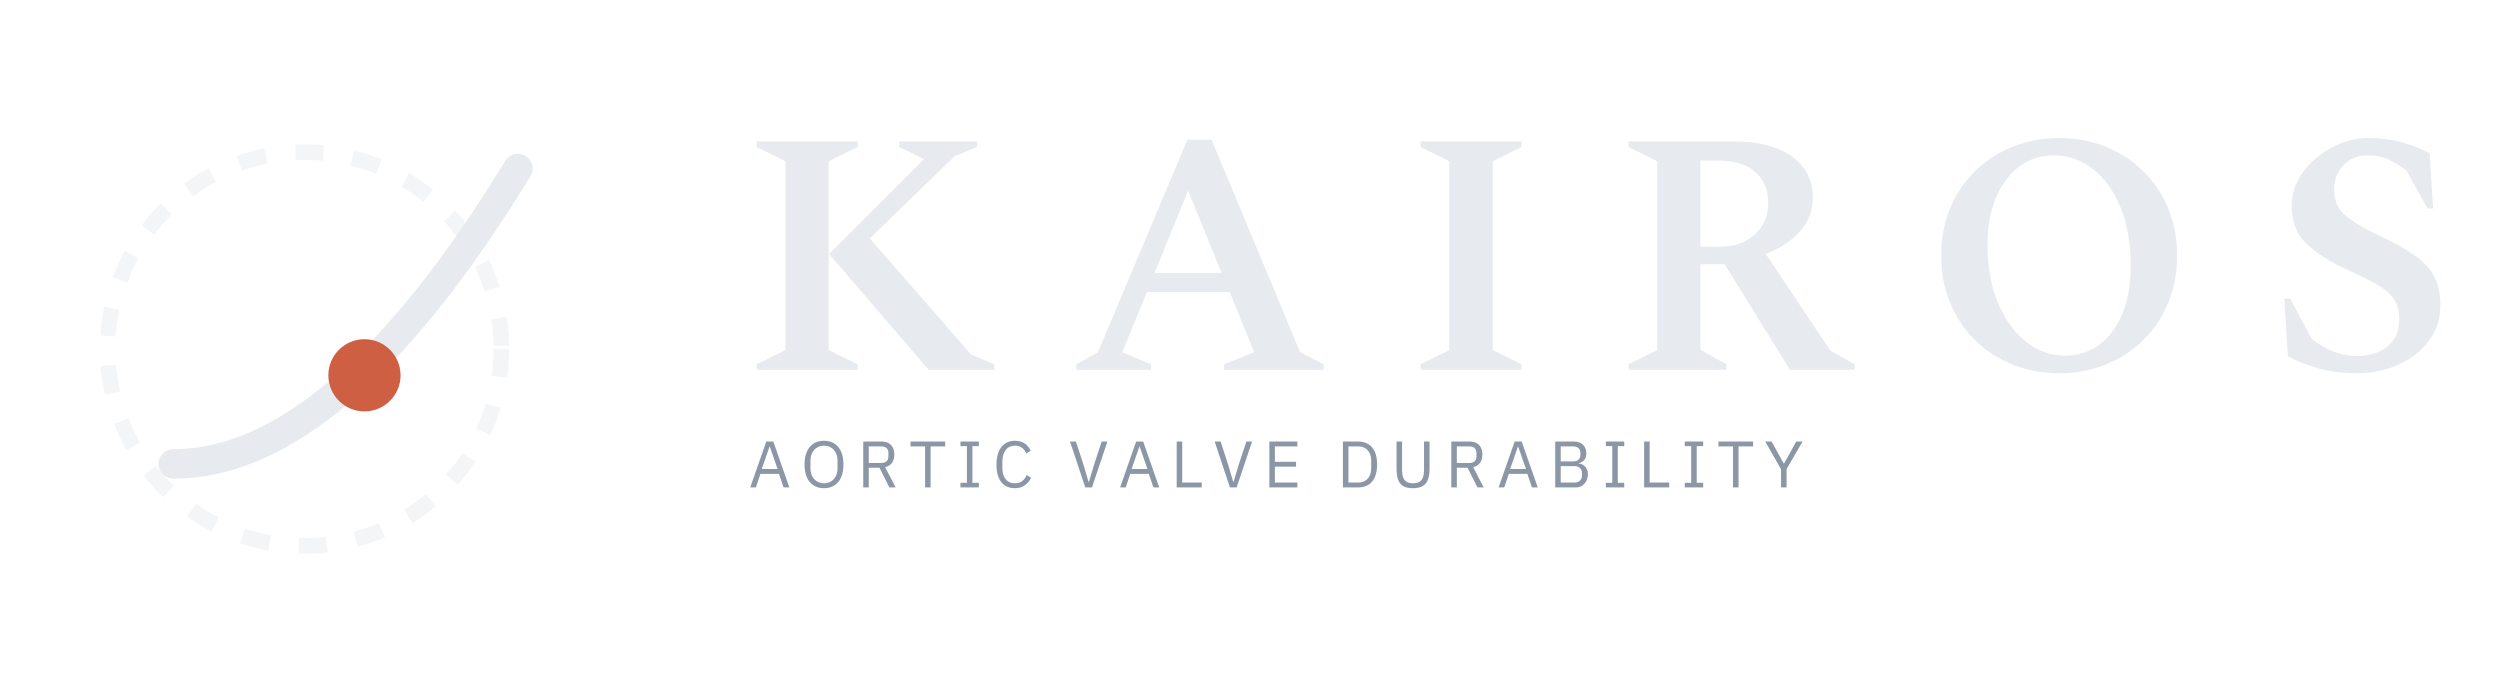
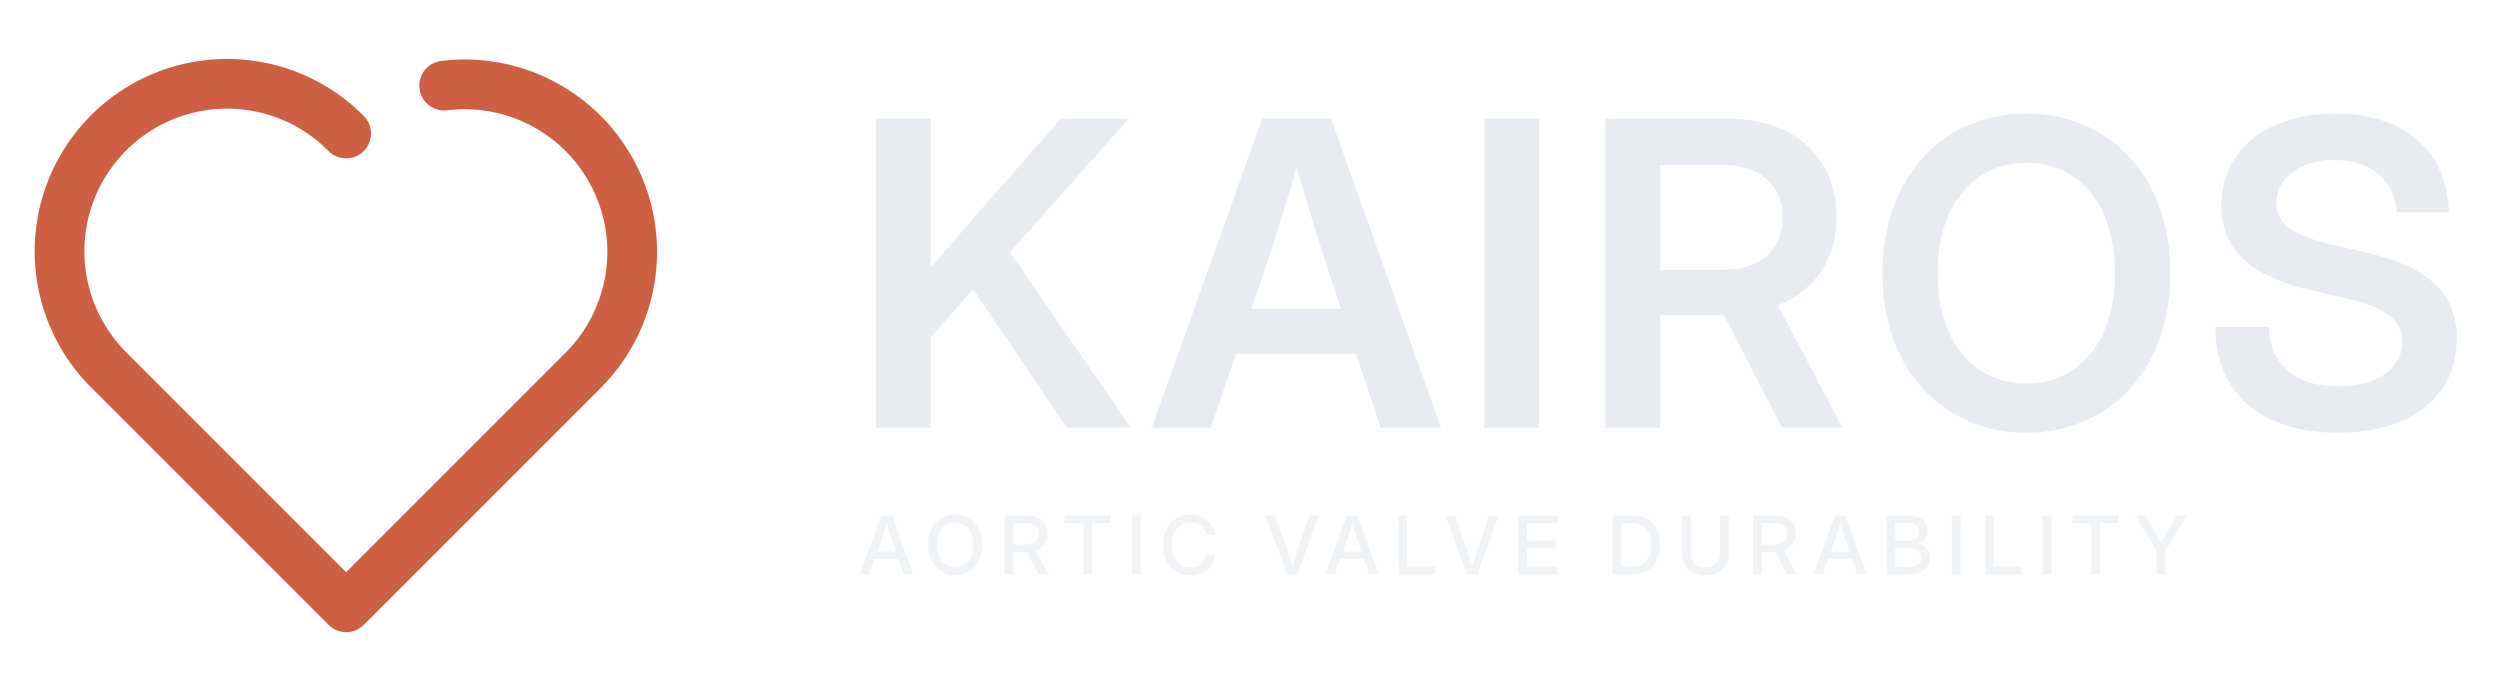
- <svg xmlns="http://www.w3.org/2000/svg" viewBox="0 0 722.4 201.8" width="2890" height="807" role="img" aria-label="KAIROS">
-   <g transform="translate(12.0 25.0) scale(2.371875)">
-     <circle cx="32" cy="32" r="24" stroke="#E7EBF0" stroke-width="1.9" stroke-dasharray="3.4 3.6" opacity="0.50" fill="none" />
-     <path d="M16 46 Q 36 46 58 10" stroke="#E7EBF0" stroke-width="3.6" stroke-linecap="round" fill="none" />
-     <circle cx="39.3" cy="35.2" r="4.4" fill="#CF5F43" />
+ <svg xmlns="http://www.w3.org/2000/svg" viewBox="0 0 541.13 150" width="2165" height="600" role="img" aria-label="KAIROS">
+   <g transform="scale(2.34)">
+     <path d="M32 12.35A15.5 15.5 0 1 0 10.08 34.27L32 56.19L53.92 34.27A15.5 15.5 0 0 0 41.07 7.92" stroke="#CF5F43" stroke-width="4.6" stroke-linecap="round" stroke-linejoin="round" fill="none" />
  </g>
-   <path d="M218.6 106.9V105.3L226.9 101.2V46.6L218.6 42.5V40.9H247.8V42.5L239.4 46.6V101.2L247.8 105.3V106.9ZM239.5 73.4 267.0 46.0 259.8 42.5V40.9H282.3V42.5L275.8 45.2L251.3 68.9L280.6 102.5L287.3 105.3V106.9H268.3Z M311.0 106.9V105.3L317.2 101.9L343.1 40.4H350.1L375.7 101.8L382.5 105.3V106.9H353.7V105.3L362.4 101.8L355.3 84.4H331.4L324.3 101.8L332.6 105.3V106.9ZM333.6 78.9H353.0L343.3 55.1Z M410.5 106.9V105.3L418.8 101.2V46.6L410.5 42.5V40.9H439.7V42.5L431.4 46.6V101.2L439.7 105.3V106.9Z M470.6 106.9V105.3L478.9 101.2V46.6L470.6 42.5V40.9H501.3Q511.8 40.9 517.85 45.25Q523.9 49.6 523.9 57.2Q523.9 62.8 520.15 66.95Q516.4 71.1 510.3 73.4L529.0 101.4L536.0 105.3V106.9H517.3L498.4 76.4H491.4V101.1L498.9 105.3V106.9ZM496.5 46.4H491.4V71.3H497.1Q503.3 71.3 507.15 67.75Q511 64.2 511 58.7Q511 52.9 507.2 49.65Q503.4 46.4 496.5 46.4Z M595.1 107.9Q587.8 107.9 581.55 105.35Q575.3 102.8 570.7 98.25Q566.1 93.7 563.55 87.45Q561.0 81.2 561.0 73.9Q561.0 66.5 563.55 60.3Q566.1 54.1 570.7 49.55Q575.3 45.0 581.55 42.45Q587.8 39.9 595.1 39.9Q602.4 39.9 608.65 42.45Q614.9 45.0 619.5 49.55Q624.1 54.1 626.65 60.3Q629.2 66.5 629.2 73.9Q629.2 81.2 626.65 87.45Q624.1 93.7 619.5 98.25Q614.9 102.8 608.65 105.35Q602.4 107.9 595.1 107.9ZM596.9 102.8Q602.5 102.8 606.75 99.6Q611.0 96.4 613.4 90.6Q615.8 84.8 615.8 76.9Q615.8 67.2 612.85 60.0Q609.9 52.8 604.85 48.85Q599.8 44.9 593.6 44.9Q588.0 44.9 583.7 48.05Q579.4 51.2 576.9 57.0Q574.4 62.8 574.4 70.7Q574.4 80.4 577.45 87.6Q580.5 94.8 585.55 98.8Q590.6 102.8 596.9 102.8Z M681.7 107.9Q675.3 107.9 670.6 106.65Q665.9 105.4 661.2 103.0L660.2 86.3H661.9L668.0 97.8Q674.2 102.9 681.0 102.9Q686.6 102.9 690.0 100.15Q693.4 97.4 693.4 92.3Q693.4 88.5 691.65 86.15Q689.9 83.8 686.3 81.85Q682.7 79.9 677.0 77.3Q669.9 73.9 666.1 69.95Q662.3 66.0 662.3 59.3Q662.3 55.6 664.15 52.1Q666.0 48.6 669.2 45.85Q672.4 43.1 676.4 41.5Q680.4 39.9 684.5 39.9Q689.5 39.9 693.85 41.05Q698.2 42.2 702.2 44.3L703.2 60.3H701.6L695.5 49.3Q692.6 47.1 690.05 46.0Q687.5 44.9 684.3 44.9Q680.1 44.9 677.35 47.7Q674.6 50.5 674.6 54.8Q674.6 59.3 677.6 62.05Q680.6 64.8 687.6 68.1Q693.7 70.9 697.6 73.6Q701.5 76.3 703.4 79.7Q705.3 83.1 705.3 88.1Q705.3 92.9 703.25 96.55Q701.2 100.2 697.75 102.75Q694.3 105.3 690.1 106.6Q685.9 107.9 681.7 107.9Z" fill="#E7EBF0" />
-   <path d="M228.042 140.9H226.37L225.04 136.986H219.682L218.352 140.9H216.737L221.373 127.638H223.406ZM224.641 135.58 222.969 130.773 222.399 129.12H222.304L221.734 130.773L220.062 135.58Z M238.055 141.128Q236.345 141.128 235.082 140.34Q233.818 139.551 233.125 138.022Q232.431 136.492 232.431 134.269Q232.431 132.046 233.125 130.517Q233.818 128.987 235.082 128.198Q236.345 127.41 238.055 127.41Q239.765 127.41 241.029 128.198Q242.292 128.987 242.986 130.517Q243.679 132.046 243.679 134.269Q243.679 136.492 242.986 138.022Q242.292 139.551 241.029 140.34Q239.765 141.128 238.055 141.128ZM238.055 139.703Q239.214 139.703 240.088 139.161Q240.962 138.62 241.466 137.651Q241.969 136.682 241.969 135.371V133.167Q241.969 131.856 241.466 130.877Q240.962 129.899 240.088 129.367Q239.214 128.835 238.055 128.835Q236.915 128.835 236.031 129.367Q235.148 129.899 234.644 130.877Q234.141 131.856 234.141 133.167V135.371Q234.141 136.682 234.644 137.651Q235.148 138.62 236.031 139.161Q236.915 139.703 238.055 139.703Z M250.994 135.2V140.9H249.398V127.638H254.68Q255.839 127.638 256.666 128.075Q257.492 128.512 257.938 129.348Q258.385 130.184 258.385 131.4Q258.385 132.844 257.701 133.794Q257.017 134.744 255.725 135.048L258.765 140.9H256.96L254.091 135.2ZM250.994 133.832H254.68Q255.307 133.832 255.753 133.613Q256.2 133.395 256.438 132.968Q256.675 132.54 256.675 131.932V130.944Q256.675 130.336 256.438 129.909Q256.2 129.481 255.753 129.262Q255.307 129.044 254.68 129.044H250.994Z M273.091 129.044H268.873V140.9H267.277V129.044H263.059V127.638H273.091Z M282.819 140.9H277.499V139.57H279.361V128.968H277.499V127.638H282.819V128.968H280.957V139.57H282.819Z M293.25 141.128Q291.578 141.128 290.381 140.358Q289.184 139.589 288.548 138.079Q287.911 136.568 287.911 134.345Q287.911 132.122 288.548 130.574Q289.184 129.025 290.381 128.218Q291.578 127.41 293.25 127.41Q294.903 127.41 296.043 128.17Q297.183 128.93 297.81 130.317L296.518 131.096Q296.119 130.07 295.302 129.452Q294.485 128.835 293.25 128.835Q291.54 128.835 290.581 130.079Q289.621 131.324 289.621 133.357V135.333Q289.621 137.366 290.581 138.535Q291.54 139.703 293.25 139.703Q294.523 139.703 295.378 139.048Q296.233 138.392 296.632 137.309L297.905 138.107Q297.278 139.494 296.091 140.311Q294.903 141.128 293.25 141.128Z M315.518 140.9H313.58L309.172 127.638H310.882L313.067 134.326L314.53 139.304H314.625L316.126 134.326L318.33 127.638H319.983Z M334.955 140.9H333.283L331.953 136.986H326.595L325.265 140.9H323.65L328.286 127.638H330.319ZM331.554 135.58 329.882 130.773 329.312 129.12H329.217L328.647 130.773L326.975 135.58Z M347.248 140.9H340.009V127.638H341.605V139.494H347.248Z M357.337 140.9H355.399L350.991 127.638H352.701L354.886 134.326L356.349 139.304H356.444L357.945 134.326L360.149 127.638H361.802Z M374.893 140.9H366.799V127.638H374.893V129.044H368.395V133.49H374.513V134.896H368.395V139.494H374.893Z M388.06 140.9V127.638H392.506Q394.159 127.638 395.385 128.37Q396.61 129.101 397.275 130.573Q397.94 132.046 397.94 134.269Q397.94 136.492 397.275 137.965Q396.61 139.437 395.385 140.168Q394.159 140.9 392.506 140.9ZM389.656 139.494H392.506Q393.608 139.494 394.444 139.0Q395.28 138.506 395.755 137.584Q396.23 136.663 396.23 135.352V133.186Q396.23 131.875 395.755 130.944Q395.28 130.013 394.444 129.529Q393.608 129.044 392.506 129.044H389.656Z M403.564 127.638H405.16V135.846Q405.16 137.1 405.464 137.964Q405.768 138.829 406.462 139.266Q407.155 139.703 408.333 139.703Q409.511 139.703 410.204 139.266Q410.898 138.829 411.202 137.964Q411.506 137.1 411.506 135.846V127.638H413.102V135.466Q413.102 137.385 412.636 138.649Q412.171 139.912 411.107 140.52Q410.043 141.128 408.276 141.128Q406.509 141.128 405.483 140.52Q404.457 139.912 404.01 138.649Q403.564 137.385 403.564 135.466Z M420.987 135.2V140.9H419.391V127.638H424.673Q425.832 127.638 426.659 128.075Q427.485 128.512 427.932 129.348Q428.378 130.184 428.378 131.4Q428.378 132.844 427.694 133.794Q427.01 134.744 425.718 135.048L428.758 140.9H426.953L424.084 135.2ZM420.987 133.832H424.673Q425.3 133.832 425.747 133.613Q426.193 133.395 426.431 132.968Q426.668 132.54 426.668 131.932V130.944Q426.668 130.336 426.431 129.909Q426.193 129.481 425.747 129.262Q425.3 129.044 424.673 129.044H420.987Z M444.376 140.9H442.704L441.374 136.986H436.016L434.686 140.9H433.071L437.707 127.638H439.74ZM440.975 135.58 439.303 130.773 438.733 129.12H438.638L438.068 130.773L436.396 135.58Z M449.43 140.9V127.638H454.883Q456.517 127.638 457.467 128.569Q458.417 129.5 458.417 131.058Q458.417 132.046 458.066 132.635Q457.714 133.224 457.211 133.509Q456.707 133.794 456.27 133.87V133.984Q456.631 134.003 457.077 134.184Q457.524 134.364 457.933 134.725Q458.341 135.086 458.607 135.656Q458.873 136.226 458.873 137.062Q458.873 138.145 458.427 139.019Q457.98 139.893 457.211 140.397Q456.441 140.9 455.453 140.9ZM451.026 134.744V139.494H454.959Q455.643 139.494 456.137 139.257Q456.631 139.019 456.897 138.563Q457.163 138.107 457.163 137.442V136.796Q457.163 136.131 456.897 135.675Q456.631 135.219 456.137 134.981Q455.643 134.744 454.959 134.744ZM451.026 129.044V133.376H454.693Q455.32 133.376 455.767 133.157Q456.213 132.939 456.46 132.531Q456.707 132.122 456.707 131.533V130.887Q456.707 130.298 456.46 129.889Q456.213 129.481 455.767 129.262Q455.32 129.044 454.693 129.044Z M469.38 140.9H464.06V139.57H465.922V128.968H464.06V127.638H469.38V128.968H467.518V139.57H469.38Z M482.376 140.9H475.137V127.638H476.733V139.494H482.376Z M492.199 140.9H486.879V139.57H488.741V128.968H486.879V127.638H492.199V128.968H490.337V139.57H492.199Z M506.639 129.044H502.421V140.9H500.825V129.044H496.607V127.638H506.639Z M516.31 140.9H514.714V135.656L510.154 127.638H511.978L515.512 134.022H515.569L519.103 127.638H520.927L516.31 135.599Z" fill="#8B97A6" />
+   <path transform="translate(184 92.6)" d="M5.57 0H17.43V-19.59L26.59 -29.96L46.94 0H60.78L34.59 -37.96L60.33 -66.93H45.69L27.9 -46.76C24.39 -42.72 20.93 -38.68 17.43 -34.63V-66.93H5.57ZM65.3 0H78.06L83.54 -15.99H109.51L114.85 0H127.92L104.11 -66.93H89.2ZM86.86 -25.74 90.1 -35.17C92.12 -41.33 94.14 -47.75 96.66 -56.2C99.17 -47.75 101.15 -41.33 103.13 -35.17L106.27 -25.74ZM149.16 -66.93H137.3V0H149.16ZM163.52 0H175.38V-24.35H188.85C188.99 -24.35 189.08 -24.35 189.17 -24.35L201.75 0H214.82L200.85 -26.5C208.8 -29.74 213.56 -36.43 213.56 -45.55C213.56 -58.67 204.35 -66.93 189.62 -66.93H163.52ZM175.38 -34.14V-56.87H188.94C196.94 -56.87 201.88 -52.51 201.88 -45.55C201.88 -38.54 196.94 -34.14 189.03 -34.14ZM254.65 1.08C272.57 1.08 285.83 -12.53 285.83 -33.42C285.83 -54.4 272.57 -68.01 254.65 -68.01C236.73 -68.01 223.47 -54.4 223.47 -33.42C223.47 -12.58 236.73 1.08 254.65 1.08ZM254.65 -9.57C243.69 -9.57 235.42 -18.15 235.42 -33.42C235.42 -48.74 243.69 -57.37 254.65 -57.37C265.57 -57.37 273.83 -48.74 273.83 -33.42C273.83 -18.15 265.57 -9.57 254.65 -9.57ZM322.06 1.08C337.92 1.08 347.85 -6.83 347.85 -19.32C347.85 -29.15 341.6 -34.95 327.72 -38.05L320.94 -39.62C312.23 -41.64 308.77 -44.16 308.77 -48.65C308.77 -54.13 314.02 -57.95 321.43 -57.95C329.25 -57.95 334.37 -53.68 334.87 -46.63H346.14C345.74 -59.93 336.44 -68.01 321.48 -68.01C306.7 -68.01 296.86 -60.02 296.86 -48.07C296.86 -38.68 303.02 -32.79 316.4 -29.74L323.59 -28.12C332.53 -26.05 336.03 -23.31 336.03 -18.6C336.03 -12.71 330.51 -8.94 322.15 -8.94C312.85 -8.94 307.28 -13.75 307.19 -21.83H295.56C295.56 -7.5 305.49 1.08 322.06 1.08Z" fill="#E7EBF0" />
+   <path transform="translate(186 124.33)" d="M0.14 0H2.15L3.32 -3.31H8.45L9.58 0H11.64L7.05 -12.73H4.76ZM3.89 -4.92 4.68 -7.18C5.03 -8.23 5.4 -9.35 5.91 -11C6.42 -9.35 6.78 -8.23 7.13 -7.18L7.9 -4.92ZM20.73 0.21C24.12 0.21 26.59 -2.46 26.59 -6.36C26.59 -10.27 24.12 -12.94 20.73 -12.94C17.34 -12.94 14.88 -10.27 14.88 -6.36C14.88 -2.47 17.34 0.21 20.73 0.21ZM20.73 -1.53C18.54 -1.53 16.78 -3.26 16.78 -6.36C16.78 -9.48 18.54 -11.2 20.73 -11.2C22.93 -11.2 24.69 -9.48 24.69 -6.36C24.69 -3.26 22.93 -1.53 20.73 -1.53ZM31.42 0H33.32V-4.82H36.14C36.16 -4.82 36.2 -4.82 36.22 -4.82L38.76 0H40.9L38.15 -5.14C39.74 -5.71 40.7 -6.99 40.7 -8.77C40.7 -11.2 38.99 -12.73 36.27 -12.73H31.42ZM33.32 -6.43V-11.09H36.18C37.82 -11.09 38.83 -10.2 38.83 -8.77C38.83 -7.33 37.83 -6.43 36.19 -6.43ZM44.45 -11.07H48.51V0H50.42V-11.07H54.46V-12.73H44.45ZM60.91 -12.73H59.01V0H60.91ZM71.67 0.21C74.45 0.21 76.6 -1.51 77.04 -4.22H75.12C74.72 -2.5 73.42 -1.53 71.69 -1.53C69.18 -1.53 67.64 -3.48 67.64 -6.36C67.64 -9.25 69.18 -11.2 71.69 -11.2C73.42 -11.2 74.73 -10.23 75.11 -8.49H77.04C76.59 -11.21 74.45 -12.94 71.67 -12.94C68.15 -12.94 65.73 -10.28 65.73 -6.36C65.73 -2.46 68.16 0.21 71.67 0.21ZM92.59 0H94.87L99.42 -12.73H97.41L94.96 -5.55C94.65 -4.63 94.27 -3.4 93.76 -1.73C93.23 -3.4 92.83 -4.63 92.53 -5.55L90 -12.73H87.96ZM100.91 0H102.93L104.09 -3.31H109.22L110.35 0H112.41L107.82 -12.73H105.53ZM104.66 -4.92 105.46 -7.18C105.81 -8.23 106.17 -9.35 106.69 -11C107.19 -9.35 107.55 -8.23 107.9 -7.18L108.67 -4.92ZM116.69 0H124.61V-1.67H118.59V-12.73H116.69ZM131.52 0H133.8L138.36 -12.73H136.35L133.9 -5.55C133.59 -4.63 133.2 -3.4 132.69 -1.73C132.16 -3.4 131.77 -4.63 131.46 -5.55L128.94 -12.73H126.9ZM142.64 0H151.2V-1.67H144.54V-5.67H150.7V-7.31H144.54V-11.07H151.2V-12.73H142.64ZM167.18 0C171.07 0 173.34 -2.43 173.34 -6.38C173.34 -10.32 171.06 -12.73 167.31 -12.73H163.06V0ZM164.96 -1.65V-11.08H167.19C170.03 -11.08 171.44 -9.33 171.44 -6.38C171.44 -3.42 170.03 -1.65 167.06 -1.65ZM183.16 0.21C186.22 0.21 188.22 -1.7 188.22 -4.36V-12.73H186.33V-4.51C186.33 -2.77 185.13 -1.51 183.16 -1.51C181.21 -1.51 180 -2.77 180 -4.51V-12.73H178.11V-4.36C178.11 -1.7 180.1 0.21 183.16 0.21ZM193.46 0H195.36V-4.82H198.18C198.2 -4.82 198.24 -4.82 198.26 -4.82L200.8 0H202.94L200.19 -5.14C201.77 -5.71 202.74 -6.99 202.74 -8.77C202.74 -11.2 201.03 -12.73 198.31 -12.73H193.46ZM195.36 -6.43V-11.09H198.22C199.86 -11.09 200.87 -10.2 200.87 -8.77C200.87 -7.33 199.87 -6.43 198.23 -6.43ZM206.58 0H208.59L209.76 -3.31H214.89L216.02 0H218.08L213.49 -12.73H211.2ZM210.33 -4.92 211.12 -7.18C211.47 -8.23 211.84 -9.35 212.35 -11C212.86 -9.35 213.22 -8.23 213.57 -7.18L214.34 -4.92ZM222.36 0H227.27C230.27 0 231.79 -1.42 231.79 -3.58C231.79 -5.39 230.63 -6.39 229.15 -6.6V-6.61C230.48 -7.02 231.28 -7.92 231.28 -9.38C231.28 -11.42 229.74 -12.73 227.12 -12.73H222.36ZM224.24 -1.6V-5.68H227.22C228.9 -5.68 229.86 -4.88 229.86 -3.59C229.86 -2.29 228.87 -1.6 227.15 -1.6ZM224.24 -7.25V-11.13H227.1C228.54 -11.13 229.4 -10.38 229.4 -9.19C229.4 -7.99 228.54 -7.25 227.1 -7.25ZM238.44 -12.73H236.54V0H238.44ZM243.74 0H251.66V-1.67H245.63V-12.73H243.74ZM258.1 -12.73H256.2V0H258.1ZM262.65 -11.07H266.71V0H268.61V-11.07H272.65V-12.73H262.65ZM280.88 0H282.76V-5.08L287.42 -12.73H285.24L282.85 -8.72C282.49 -8.12 282.16 -7.53 281.82 -6.94C281.49 -7.53 281.15 -8.12 280.79 -8.72L278.37 -12.73H276.18L280.88 -5.08Z" fill="#E7EBF0" opacity="0.62" />
</svg>
